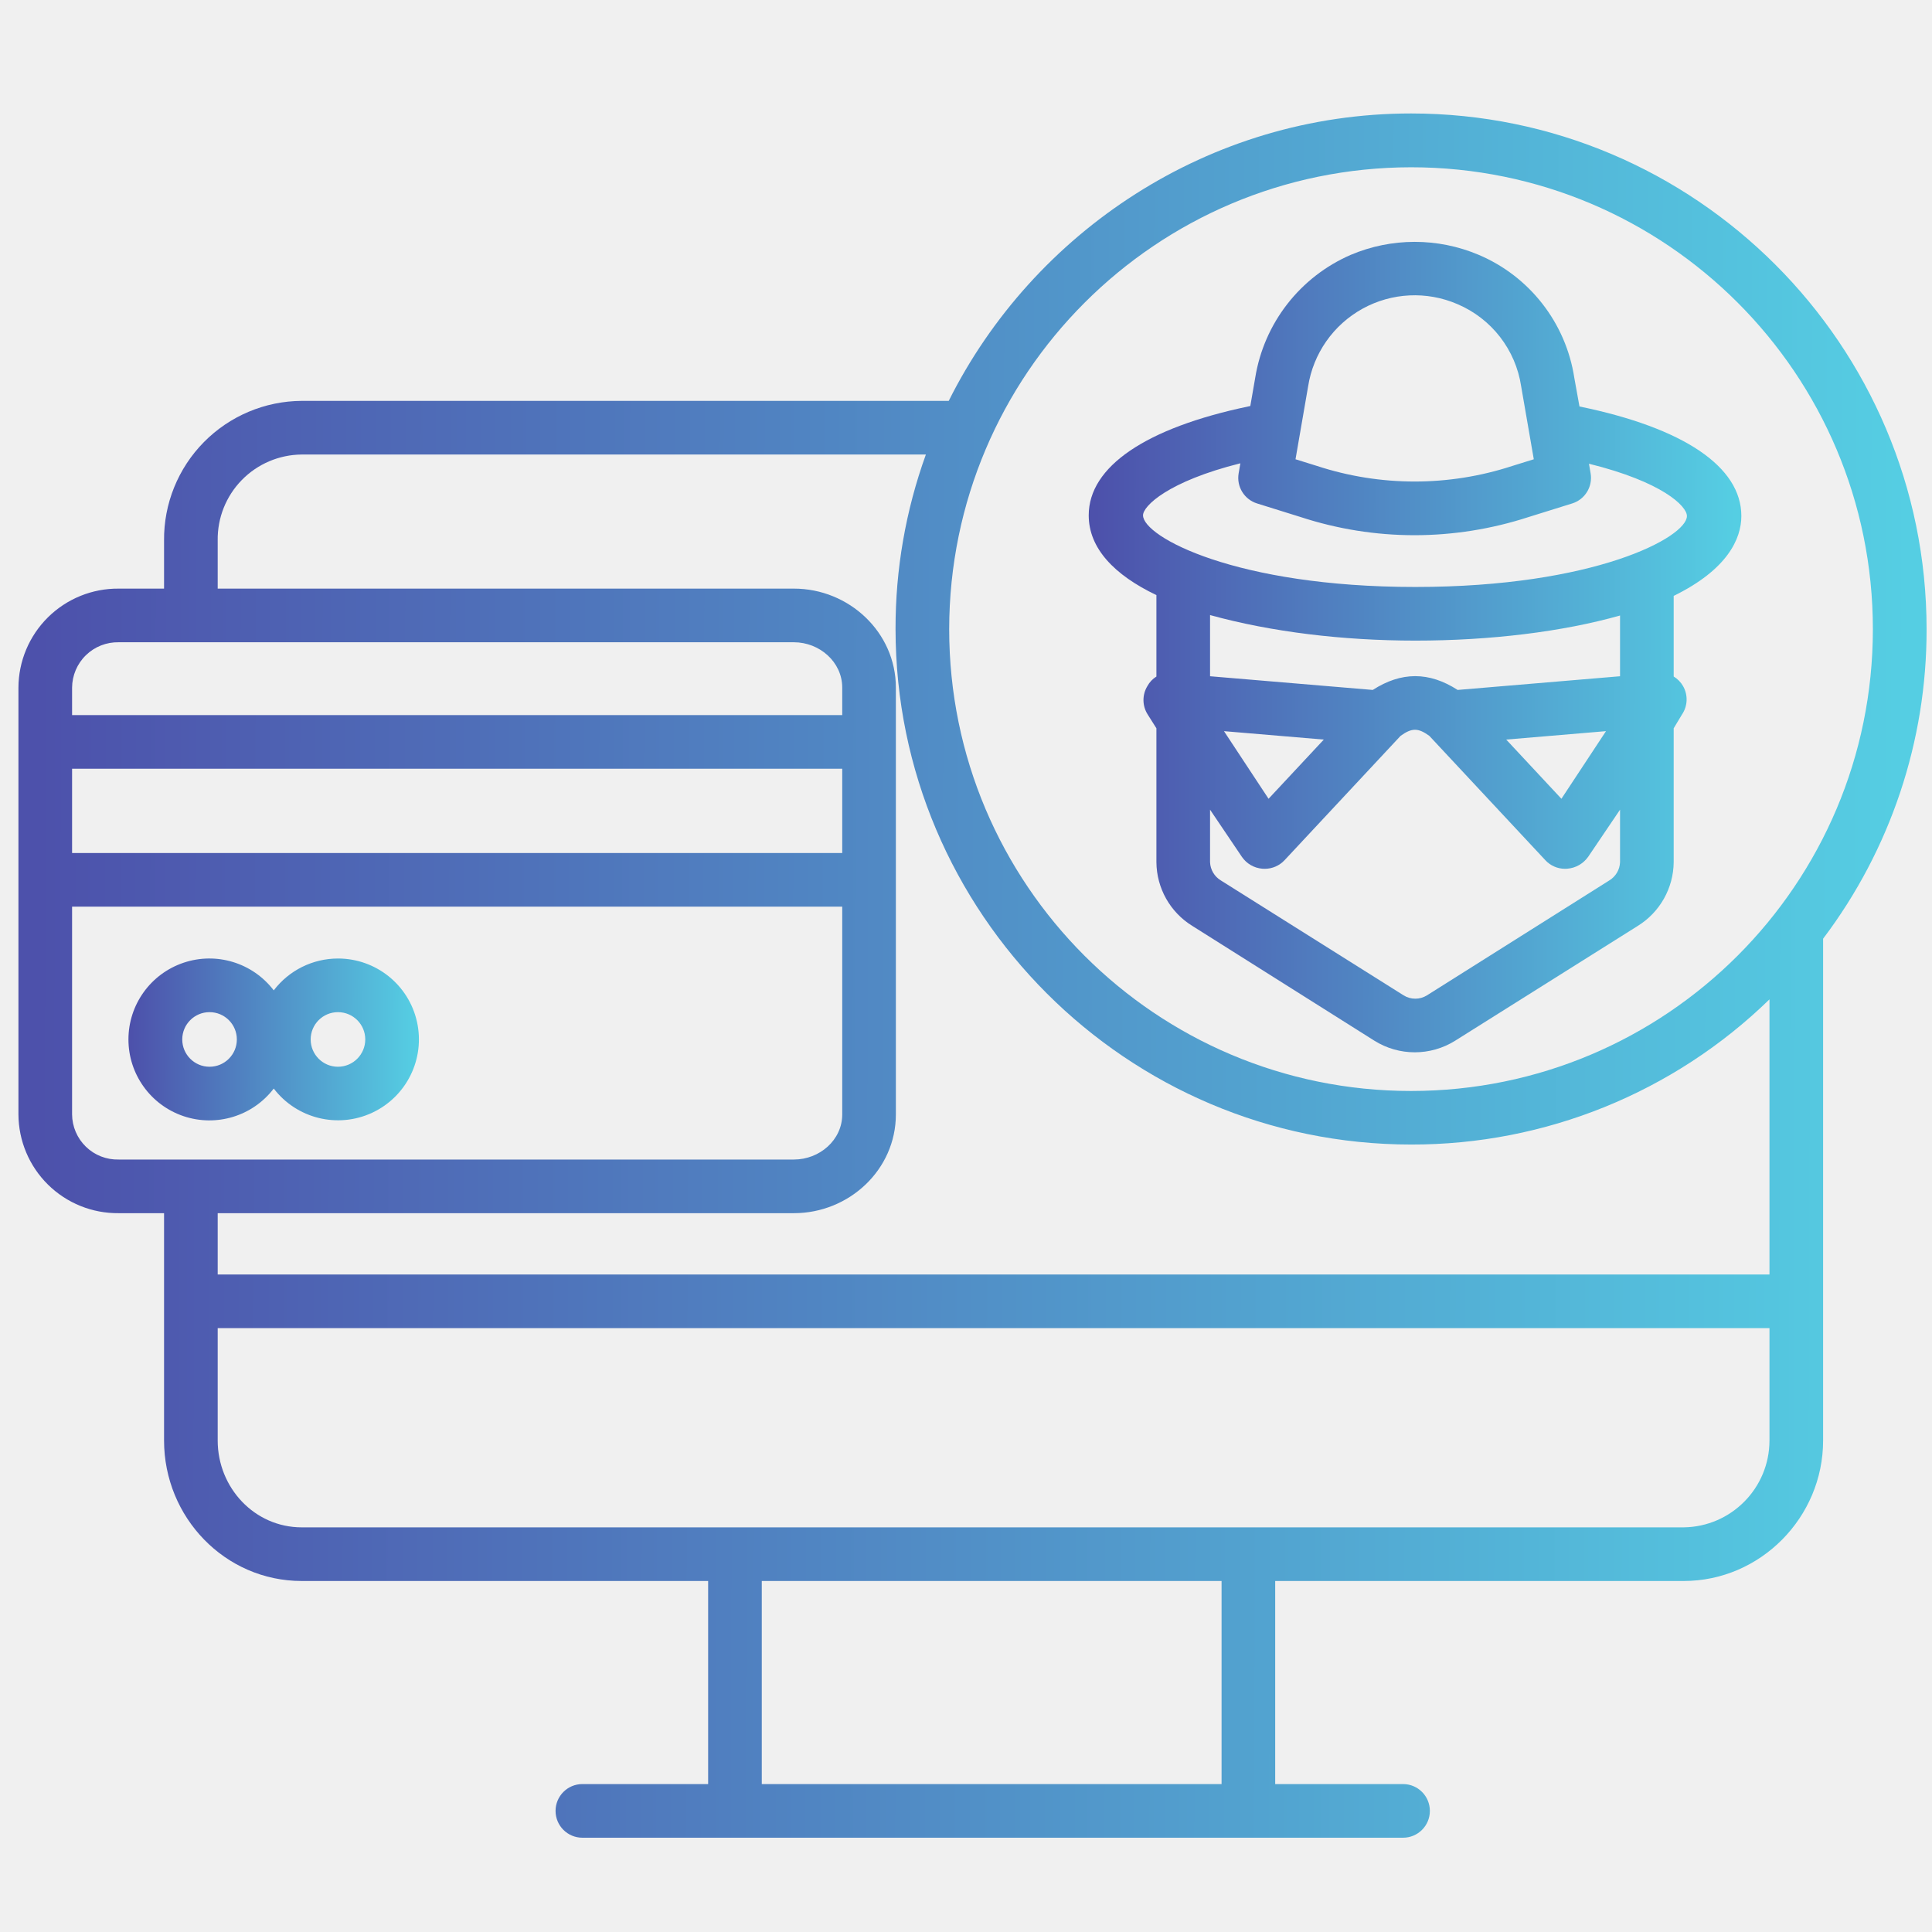
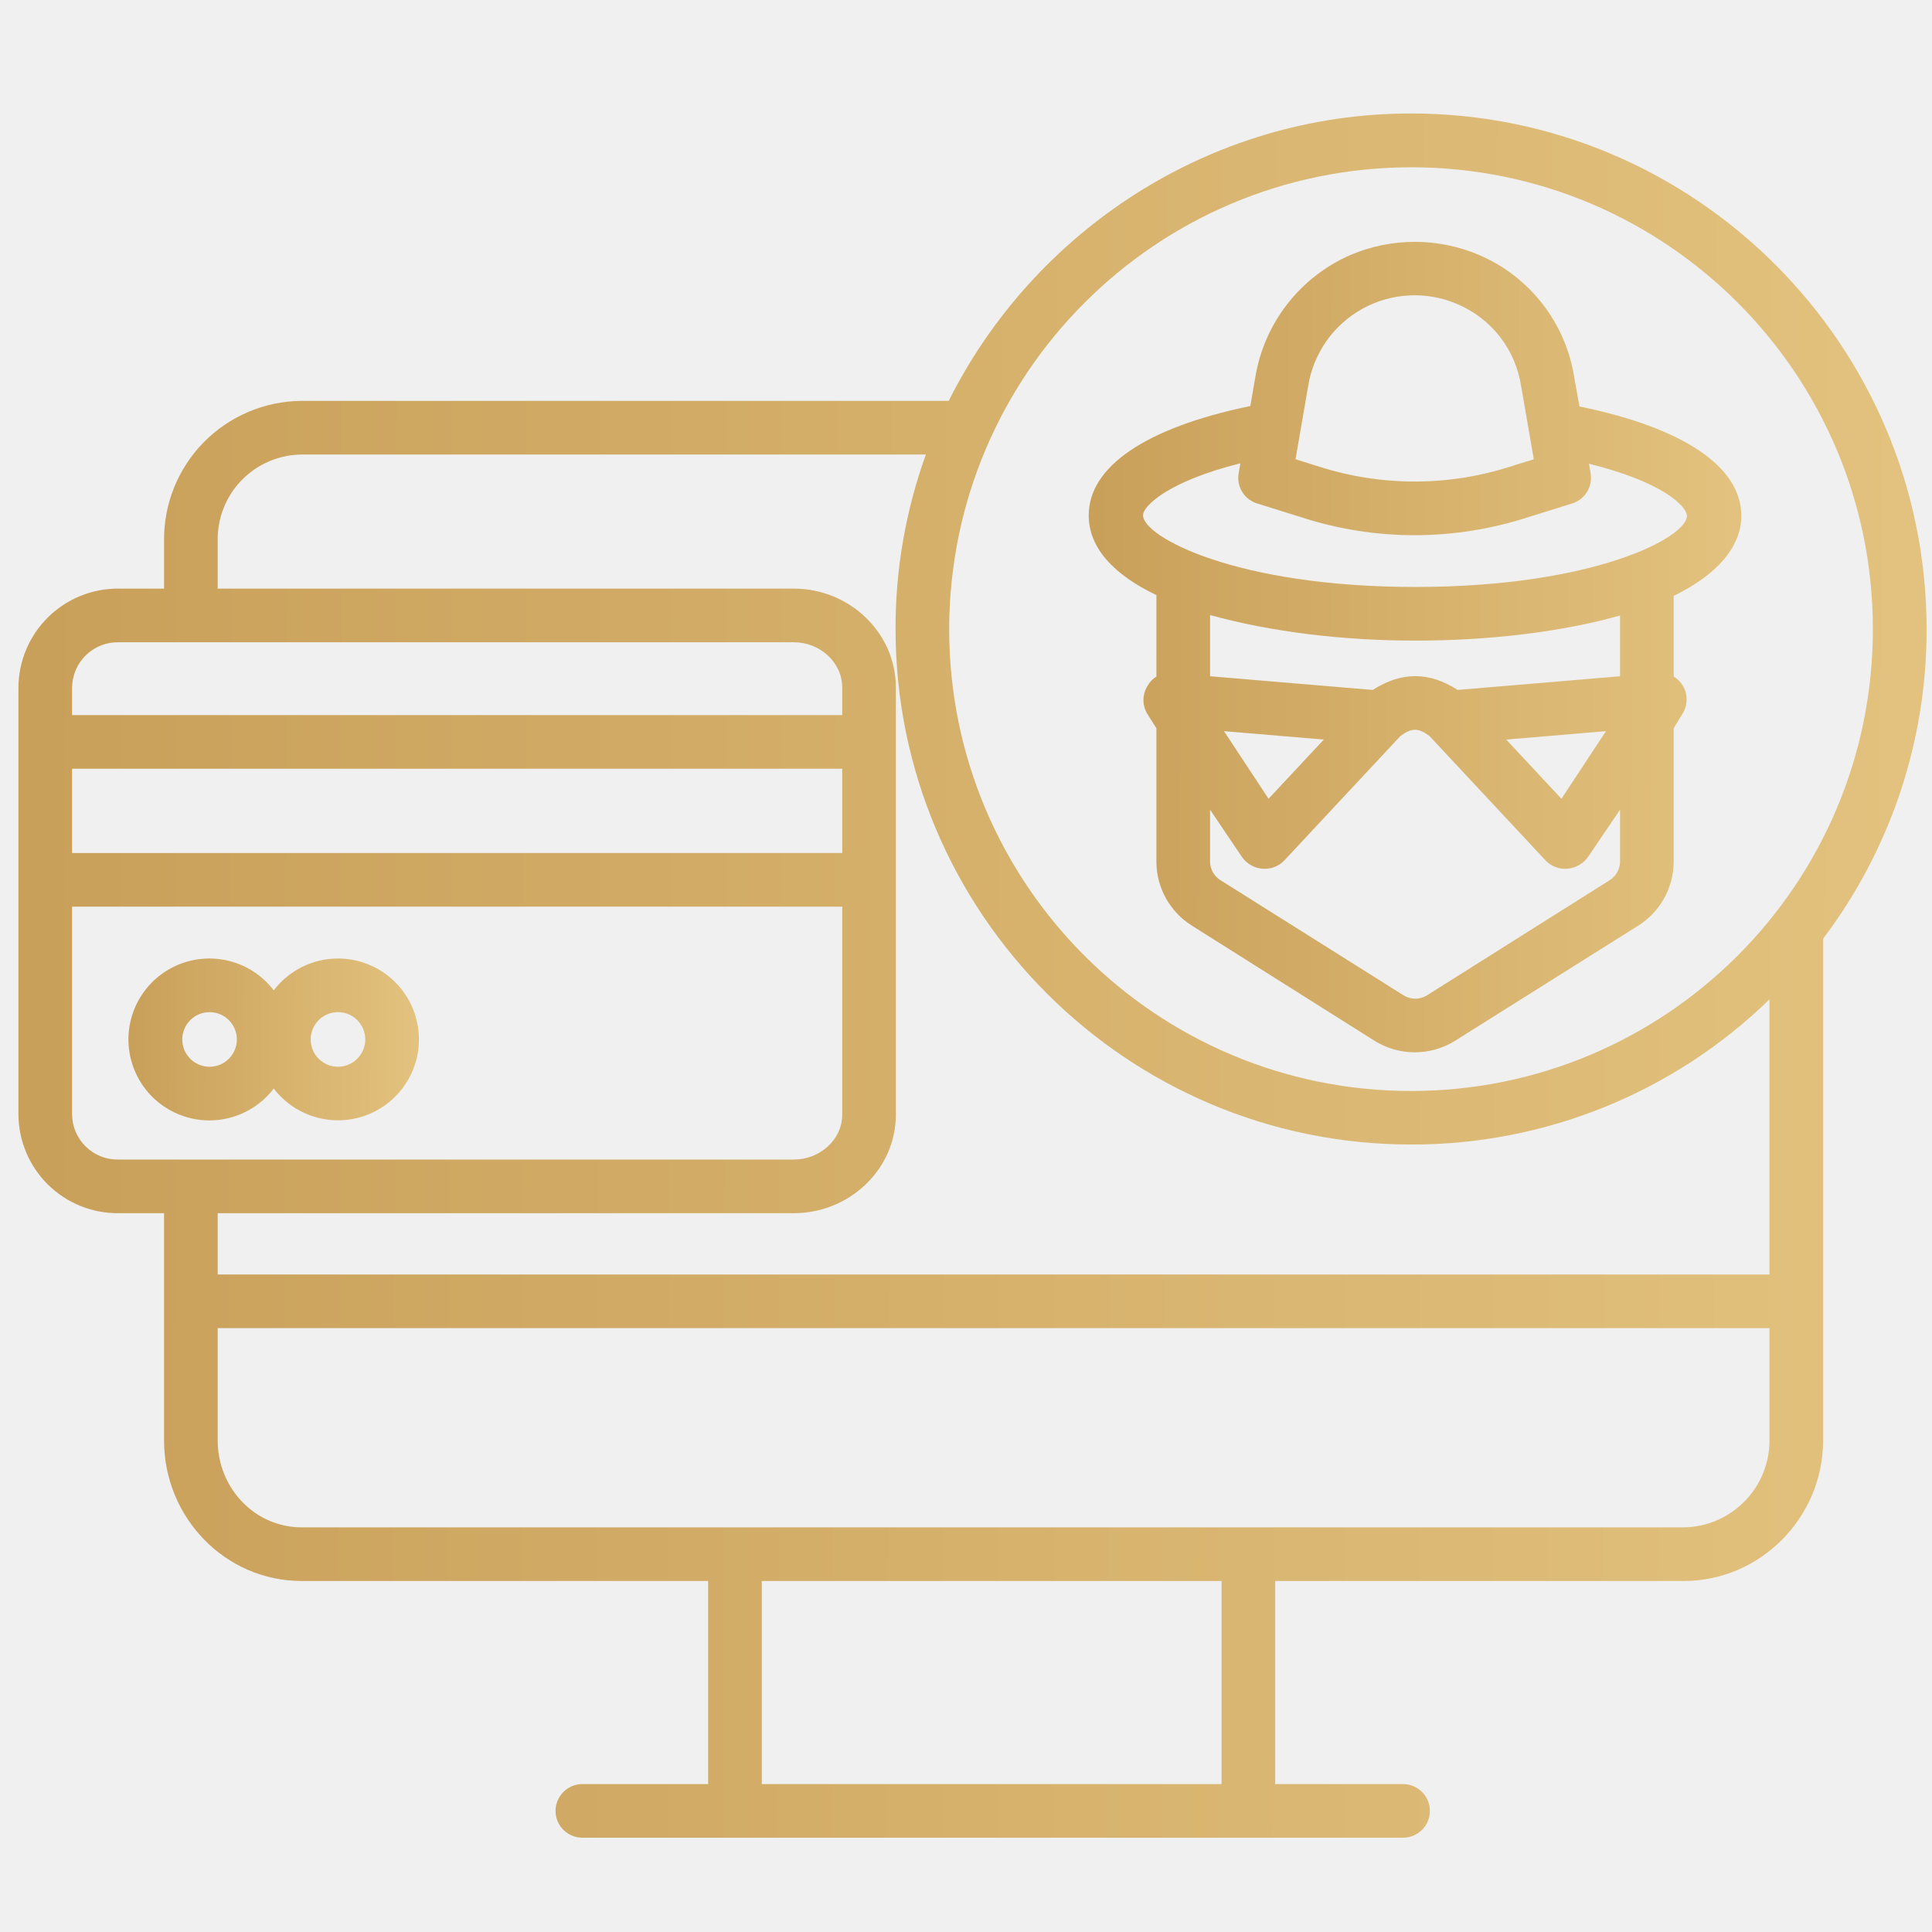
<svg xmlns="http://www.w3.org/2000/svg" width="81" height="81" viewBox="0 0 81 81" fill="none">
  <g clip-path="url(#clip0_196_489)">
    <path d="M14.169 40.186C13.112 40.187 12.117 40.681 11.477 41.522C10.594 40.364 9.072 39.898 7.693 40.364C6.313 40.83 5.385 42.124 5.385 43.579C5.385 45.035 6.313 46.329 7.693 46.795C9.072 47.26 10.594 46.795 11.477 45.638C12.444 46.901 14.159 47.324 15.602 46.653C17.045 45.981 17.827 44.398 17.483 42.844C17.139 41.29 15.761 40.185 14.169 40.186ZM8.785 44.724C8.153 44.724 7.641 44.211 7.641 43.579C7.641 42.947 8.154 42.434 8.786 42.435C9.418 42.435 9.93 42.947 9.93 43.579C9.93 44.212 9.417 44.724 8.785 44.724ZM14.169 44.724C13.537 44.724 13.025 44.211 13.025 43.579C13.025 42.947 13.537 42.435 14.169 42.435C14.802 42.435 15.314 42.947 15.314 43.579C15.313 44.211 14.801 44.723 14.169 44.724Z" fill="url(#paint0_linear_196_489)" />
    <path d="M80.773 26.377C80.773 14.46 71.077 4.757 59.159 4.757C50.67 4.757 43.309 9.739 39.776 16.807H12.651C11.108 16.815 9.632 17.437 8.548 18.536C7.465 19.634 6.864 21.119 6.878 22.662V24.678H4.977C3.868 24.668 2.801 25.101 2.012 25.88C1.223 26.66 0.777 27.721 0.773 28.83V46.722C0.778 47.83 1.224 48.89 2.013 49.667C2.802 50.445 3.869 50.875 4.977 50.863H6.878V60.394C6.878 63.614 9.431 66.284 12.651 66.284H29.689V74.798H24.416C23.795 74.798 23.292 75.302 23.292 75.923C23.292 76.544 23.795 77.047 24.416 77.047H58.824C59.445 77.047 59.948 76.544 59.948 75.923C59.948 75.302 59.445 74.798 58.824 74.798H53.463V66.284H70.589C73.809 66.284 76.435 63.614 76.435 60.394V39.355C79.259 35.618 80.782 31.06 80.773 26.377ZM59.158 7.013C69.852 7.013 78.521 15.683 78.521 26.377C78.521 37.07 69.852 45.74 59.158 45.74C48.464 45.74 39.795 37.07 39.795 26.377C39.806 15.688 48.468 7.026 59.158 7.013ZM4.977 26.927H33.284C34.36 26.927 35.311 27.753 35.311 28.83V29.98H3.022V28.83C3.026 28.317 3.234 27.827 3.602 27.47C3.969 27.112 4.464 26.917 4.977 26.927ZM3.022 32.229H35.311V35.763H3.022V32.229ZM3.022 46.722V38.012H35.311V46.722C35.311 47.798 34.36 48.614 33.284 48.614H4.977C4.466 48.627 3.97 48.434 3.603 48.078C3.235 47.722 3.026 47.233 3.022 46.722ZM51.215 74.798H31.938V66.284H51.215V74.798ZM74.186 60.394C74.185 62.388 72.582 64.01 70.589 64.035H12.651C10.671 64.035 9.127 62.374 9.127 60.394V55.682H74.186V60.394ZM9.127 53.433V50.863H33.284C35.6 50.863 37.56 49.039 37.56 46.722V28.83C37.56 26.513 35.6 24.678 33.284 24.678H9.127V22.662C9.112 21.715 9.476 20.802 10.138 20.125C10.8 19.448 11.704 19.064 12.651 19.056H38.818C37.971 21.401 37.541 23.876 37.546 26.369C37.546 38.286 47.244 47.985 59.161 47.985C64.772 47.997 70.165 45.813 74.186 41.899V53.433H9.127Z" fill="url(#paint1_linear_196_489)" />
    <path d="M48.483 24.95V28.364C48.325 28.462 48.195 28.6 48.106 28.763C47.881 29.131 47.886 29.594 48.118 29.956L48.483 30.534V36.148C48.492 37.237 49.059 38.245 49.985 38.817L57.623 43.633C58.659 44.28 59.972 44.28 61.007 43.633L68.665 38.819C69.591 38.246 70.16 37.237 70.17 36.148V30.534L70.518 29.956C70.76 29.6 70.777 29.136 70.562 28.763C70.467 28.598 70.332 28.461 70.17 28.363V24.983C72.419 23.882 73.007 22.592 73.007 21.634C73.007 19.567 70.586 17.937 66.22 17.042L66.004 15.843C65.652 13.541 64.131 11.586 61.985 10.68C60.272 9.958 58.339 9.96 56.628 10.686C54.504 11.609 52.995 13.549 52.626 15.835L52.42 17.022C52.393 17.029 52.366 17.034 52.337 17.04C48.041 17.941 45.645 19.561 45.645 21.604C45.644 22.987 46.716 24.106 48.483 24.95ZM59.342 26.858C62.49 26.858 65.511 26.486 67.921 25.806V28.352L61.112 28.926C59.916 28.155 58.751 28.155 57.554 28.926L50.732 28.352V25.787C53.303 26.496 56.301 26.858 59.342 26.858ZM67.332 30.654L65.463 33.489L63.149 31.007L67.332 30.654ZM55.501 31.007L53.185 33.489L51.316 30.654L55.501 31.007ZM67.921 36.148C67.909 36.465 67.737 36.754 67.465 36.916L59.825 41.731C59.526 41.917 59.147 41.917 58.848 41.731L51.19 36.916C50.917 36.754 50.745 36.465 50.732 36.148V33.946L52.064 35.92C52.26 36.209 52.576 36.393 52.923 36.421C52.956 36.424 52.994 36.425 53.025 36.425C53.338 36.425 53.637 36.296 53.852 36.068L58.72 30.851C59.194 30.511 59.453 30.511 59.925 30.851L64.793 36.068C65.005 36.296 65.303 36.425 65.615 36.425C65.647 36.425 65.677 36.424 65.71 36.421C66.062 36.393 66.383 36.209 66.586 35.92L67.921 33.946V36.148ZM54.843 16.202C55.059 14.821 55.902 13.617 57.126 12.942C58.35 12.267 59.818 12.196 61.102 12.75C62.533 13.356 63.546 14.663 63.776 16.2C63.777 16.206 63.778 16.212 63.779 16.218L64.305 19.255L63.395 19.538C60.737 20.406 57.87 20.405 55.212 19.534L54.315 19.255L54.843 16.202ZM52.003 19.424L51.931 19.843C51.834 20.399 52.166 20.941 52.705 21.108L54.529 21.677C56.069 22.181 57.679 22.438 59.3 22.439C60.921 22.438 62.532 22.182 64.075 21.681L65.913 21.108C66.453 20.941 66.783 20.399 66.687 19.843L66.618 19.442C69.697 20.202 70.725 21.223 70.725 21.634C70.725 22.524 66.852 24.609 59.339 24.609C51.806 24.609 47.922 22.503 47.922 21.604C47.923 21.215 48.971 20.182 52.003 19.424Z" fill="url(#paint2_linear_196_489)" />
  </g>
  <defs>
    <linearGradient id="paint0_linear_196_489" x1="5.51" y1="43.528" x2="17.438" y2="43.584" gradientUnits="userSpaceOnUse">
-       <stop stop-color="#4D51AB" />
-       <stop offset="1" stop-color="#55CEE3" />
+       <stop stop-color="#C9A05A" />
+       <stop offset="1" stop-color="#E2C27E" />
    </linearGradient>
    <linearGradient id="paint1_linear_196_489" x1="1.594" y1="40.35" x2="79.953" y2="40.58" gradientUnits="userSpaceOnUse">
-       <stop stop-color="#4D51AB" />
-       <stop offset="1" stop-color="#55CEE3" />
+       <stop stop-color="#C9A05A" />
+       <stop offset="1" stop-color="#E2C27E" />
    </linearGradient>
    <linearGradient id="paint2_linear_196_489" x1="45.925" y1="26.869" x2="72.727" y2="26.927" gradientUnits="userSpaceOnUse">
-       <stop stop-color="#4D51AB" />
-       <stop offset="1" stop-color="#55CEE3" />
+       <stop stop-color="#C9A05A" />
+       <stop offset="1" stop-color="#E2C27E" />
    </linearGradient>
    <clipPath id="clip0_196_489">
      <rect width="80" height="80" fill="white" transform="translate(0.773438 0.899902)" />
    </clipPath>
  </defs>
</svg>
